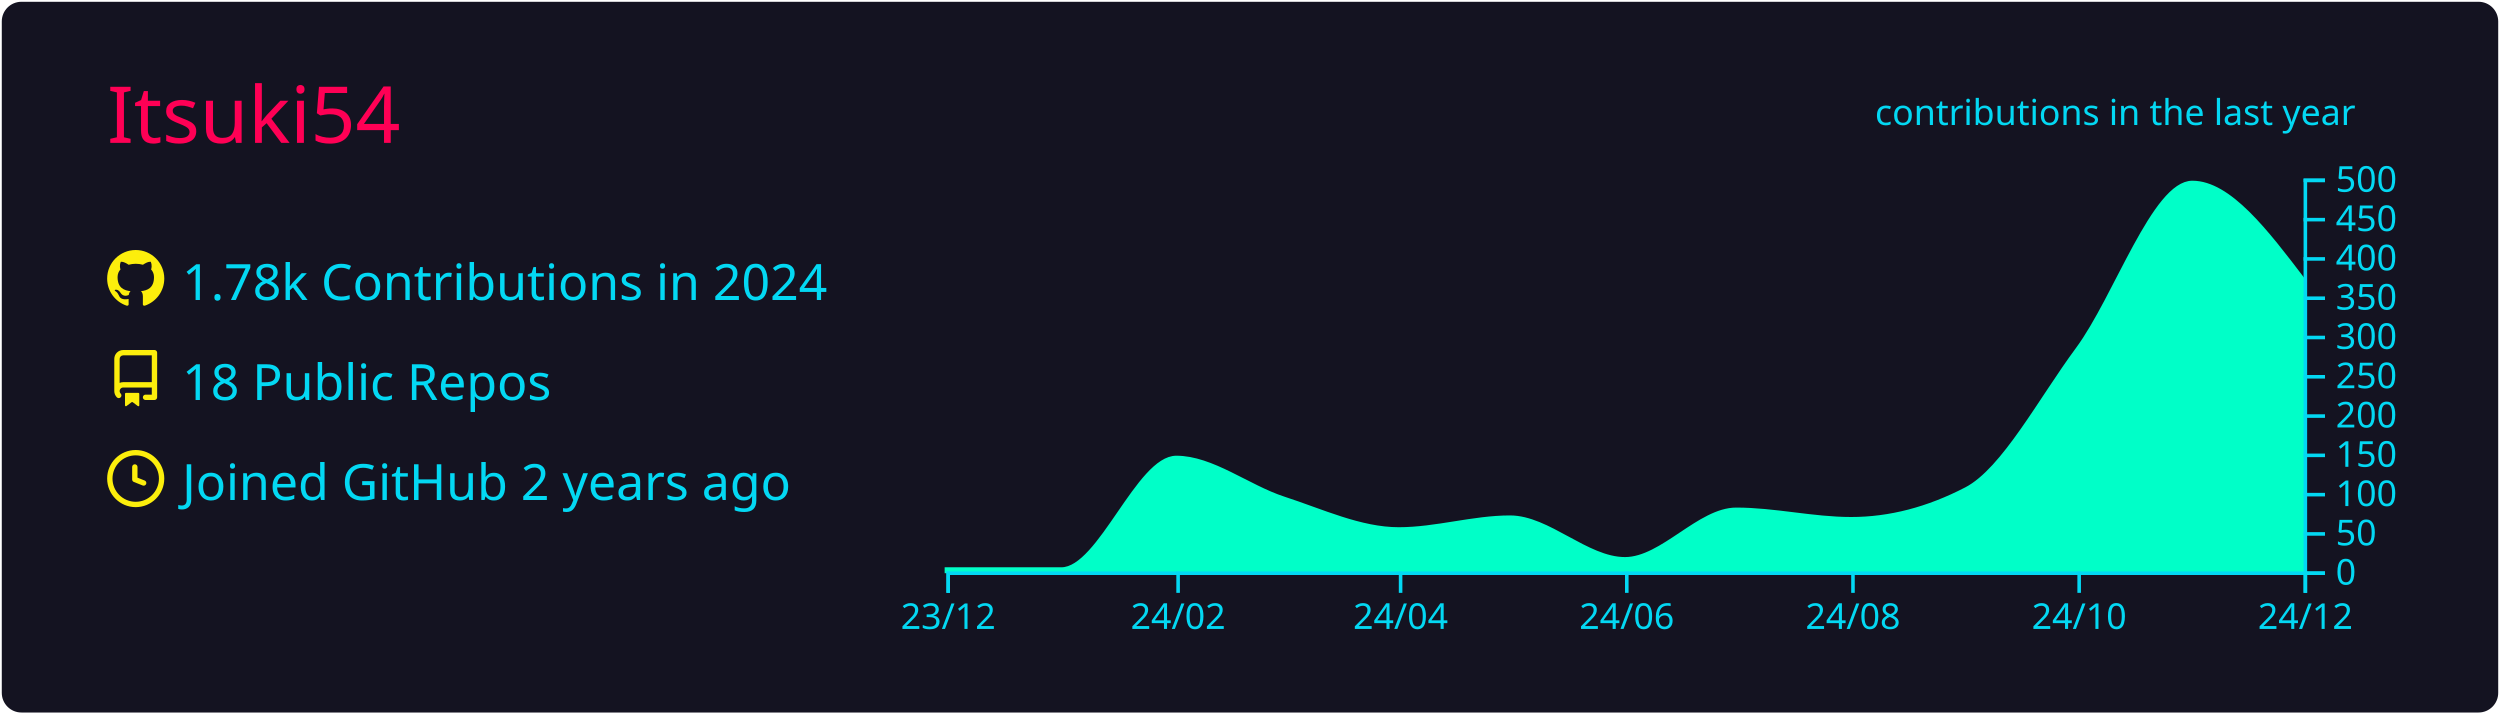
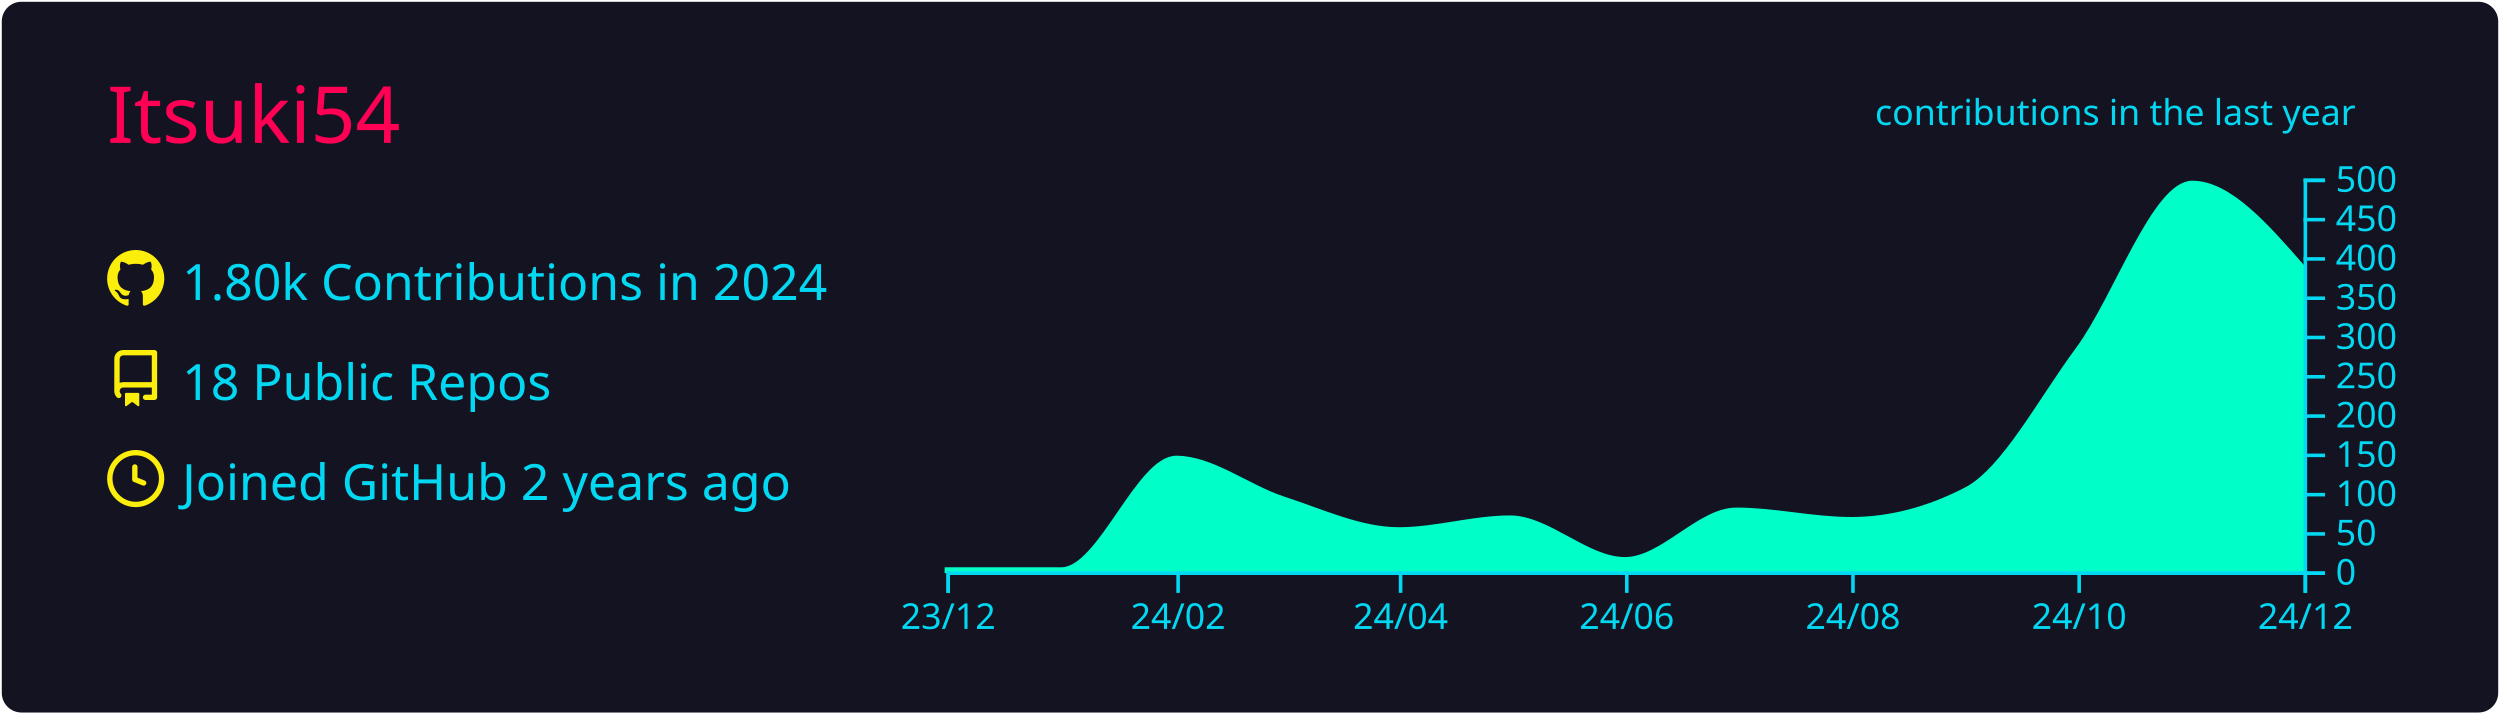
<svg xmlns="http://www.w3.org/2000/svg" width="700" height="200" viewBox="0 0 700 200">
  <style>* {
          font-family: 'Segoe UI', Ubuntu, "Helvetica Neue", Sans-Serif
        }</style>
  <rect x="1" y="1" rx="5" ry="5" height="99%" width="99.714%" stroke="#141321" stroke-width="1" fill="#141321" stroke-opacity="1" />
  <text x="30" y="40" style="font-size: 22px; fill: #ff0055;">Itsuki54</text>
  <g transform="translate(0,40)">
    <g transform="translate(30,30)">
      <g transform="translate(0,0)" width="14" height="14" fill="#fcee0c">
        <path fill-rule="evenodd" d="M8 0C3.58 0 0 3.58 0 8c0 3.54 2.29 6.53 5.47 7.59.4.07.55-.17.55-.38 0-.19-.01-.82-.01-1.49-2.01.37-2.53-.49-2.69-.94-.09-.23-.48-.94-.82-1.13-.28-.15-.68-.52-.01-.53.63-.01 1.08.58 1.23.82.72 1.21 1.87.87 2.33.66.07-.52.28-.87.51-1.07-1.78-.2-3.64-.89-3.64-3.95 0-.87.31-1.59.82-2.15-.08-.2-.36-1.02.08-2.12 0 0 .67-.21 2.2.82.64-.18 1.32-.27 2-.27.68 0 1.36.09 2 .27 1.53-1.04 2.2-.82 2.2-.82.44 1.1.16 1.92.08 2.12.51.56.82 1.27.82 2.15 0 3.07-1.87 3.75-3.65 3.95.29.25.54.73.54 1.48 0 1.07-.01 1.93-.01 2.2 0 .21.15.46.55.38A8.013 8.013 0 0016 8c0-4.42-3.58-8-8-8z" />
      </g>
      <g transform="translate(0,28)" width="14" height="14" fill="#fcee0c">
        <path fill-rule="evenodd" d="M2 2.5A2.5 2.5 0 014.5 0h8.75a.75.75 0 01.75.75v12.5a.75.75 0 01-.75.75h-2.5a.75.75 0 110-1.5h1.75v-2h-8a1 1 0 00-.714 1.7.75.75 0 01-1.072 1.05A2.495 2.495 0 012 11.5v-9zm10.5-1V9h-8c-.356 0-.694.074-1 .208V2.5a1 1 0 011-1h8zM5 12.25v3.25a.25.25 0 00.4.2l1.45-1.087a.25.25 0 01.3 0L8.6 15.7a.25.25 0 00.4-.2v-3.25a.25.25 0 00-.25-.25h-3.5a.25.25 0 00-.25.25z" />
      </g>
      <g transform="translate(0,56)" width="14" height="14" fill="#fcee0c">
        <path fill-rule="evenodd" d="M1.5 8a6.5 6.5 0 1113 0 6.5 6.5 0 01-13 0zM8 0a8 8 0 100 16A8 8 0 008 0zm.5 4.75a.75.75 0 00-1.5 0v3.5a.75.75 0 00.471.696l2.5 1a.75.75 0 00.557-1.392L8.5 7.742V4.75z" />
      </g>
-       <text x="21" y="14" style="fill: #03d8f3; font-size: 14px;">1.78k Contributions in 2024</text>
+       <text x="21" y="14" style="fill: #03d8f3; font-size: 14px;">1.80k Contributions in 2024</text>
      <text x="21" y="42" style="fill: #03d8f3; font-size: 14px;">18 Public Repos</text>
      <text x="21" y="70" style="fill: #03d8f3; font-size: 14px;">Joined GitHub 2 years ago</text>
    </g>
    <g color="#00ffc8" transform="translate(295,10)">
-       <path transform="translate(-30,0)" stroke="#00ffc8" fill="#00ffc8" opacity="1" d="M0,109.34C10.729,109.34,21.457,109.34,32.186,109.34C42.914,109.34,53.643,78.1,64.372,78.1C74.408,78.1,84.444,86.277,94.481,89.54C105.209,93.028,115.938,98.12,126.667,98.12C137.049,98.12,147.432,94.82,157.814,94.82C168.543,94.82,179.271,106.48,190,106.48C200.383,106.48,210.765,92.62,221.148,92.62C231.876,92.62,242.605,95.26,253.333,95.26C264.062,95.26,274.791,92.473,285.519,86.9C295.902,81.506,306.284,61.773,316.667,47.74C327.395,33.239,338.124,1.1,348.852,1.1C359.235,1.1,369.617,14.74,380,28.38L380,110C369.617,110,359.235,110,348.852,110C338.124,110,327.395,110,316.667,110C306.284,110,295.902,110,285.519,110C274.791,110,264.062,110,253.333,110C242.605,110,231.876,110,221.148,110C210.765,110,200.383,110,190,110C179.271,110,168.543,110,157.814,110C147.432,110,137.049,110,126.667,110C115.938,110,105.209,110,94.481,110C84.444,110,74.408,110,64.372,110C53.643,110,42.914,110,32.186,110C21.457,110,10.729,110,0,110Z" />
+       <path transform="translate(-30,0)" stroke="#00ffc8" fill="#00ffc8" opacity="1" d="M0,109.34C10.729,109.34,21.457,109.34,32.186,109.34C42.914,109.34,53.643,78.1,64.372,78.1C74.408,78.1,84.444,86.277,94.481,89.54C105.209,93.028,115.938,98.12,126.667,98.12C137.049,98.12,147.432,94.82,157.814,94.82C168.543,94.82,179.271,106.48,190,106.48C200.383,106.48,210.765,92.62,221.148,92.62C231.876,92.62,242.605,95.26,253.333,95.26C264.062,95.26,274.791,92.473,285.519,86.9C295.902,81.506,306.284,61.773,316.667,47.74C327.395,33.239,338.124,1.1,348.852,1.1C359.235,1.1,369.617,12.98,380,24.86L380,110C369.617,110,359.235,110,348.852,110C338.124,110,327.395,110,316.667,110C306.284,110,295.902,110,285.519,110C274.791,110,264.062,110,253.333,110C242.605,110,231.876,110,221.148,110C210.765,110,200.383,110,190,110C179.271,110,168.543,110,157.814,110C147.432,110,137.049,110,126.667,110C115.938,110,105.209,110,94.481,110C84.444,110,74.408,110,64.372,110C53.643,110,42.914,110,32.186,110C21.457,110,10.729,110,0,110Z" />
      <g color="#03d8f3" transform="translate(-30,110)" fill="none" font-size="10" font-family="sans-serif" text-anchor="middle">
        <path class="domain" stroke="currentColor" d="M0.5,6V0.5H380.5V6" />
        <g class="tick" opacity="1" transform="translate(0.5,0)">
          <line stroke="currentColor" y2="6" />
          <text fill="currentColor" y="9" dy="0.71em">23/12</text>
        </g>
        <g class="tick" opacity="1" transform="translate(64.87158,0)">
          <line stroke="currentColor" y2="6" />
          <text fill="currentColor" y="9" dy="0.71em">24/02</text>
        </g>
        <g class="tick" opacity="1" transform="translate(127.1667,0)">
          <line stroke="currentColor" y2="6" />
          <text fill="currentColor" y="9" dy="0.71em">24/04</text>
        </g>
        <g class="tick" opacity="1" transform="translate(190.5,0)">
          <line stroke="currentColor" y2="6" />
          <text fill="currentColor" y="9" dy="0.71em">24/06</text>
        </g>
        <g class="tick" opacity="1" transform="translate(253.8333,0)">
          <line stroke="currentColor" y2="6" />
          <text fill="currentColor" y="9" dy="0.71em">24/08</text>
        </g>
        <g class="tick" opacity="1" transform="translate(317.1667,0)">
          <line stroke="currentColor" y2="6" />
          <text fill="currentColor" y="9" dy="0.71em">24/10</text>
        </g>
        <g class="tick" opacity="1" transform="translate(380.5,0)">
          <line stroke="currentColor" y2="6" />
          <text fill="currentColor" y="9" dy="0.71em">24/12</text>
        </g>
      </g>
      <g color="#03d8f3" transform="translate(350,0)" fill="none" font-size="10" font-family="sans-serif" text-anchor="start">
        <path class="domain" stroke="currentColor" d="M6,110.5H0.5V0.5H6" />
        <g class="tick" opacity="1" transform="translate(0,110.5)">
          <line stroke="currentColor" x2="6" />
          <text fill="currentColor" x="9" dy="0.32em">0</text>
        </g>
        <g class="tick" opacity="1" transform="translate(0,99.5)">
          <line stroke="currentColor" x2="6" />
          <text fill="currentColor" x="9" dy="0.32em">50</text>
        </g>
        <g class="tick" opacity="1" transform="translate(0,88.5)">
          <line stroke="currentColor" x2="6" />
          <text fill="currentColor" x="9" dy="0.32em">100</text>
        </g>
        <g class="tick" opacity="1" transform="translate(0,77.5)">
          <line stroke="currentColor" x2="6" />
          <text fill="currentColor" x="9" dy="0.32em">150</text>
        </g>
        <g class="tick" opacity="1" transform="translate(0,66.5)">
          <line stroke="currentColor" x2="6" />
          <text fill="currentColor" x="9" dy="0.32em">200</text>
        </g>
        <g class="tick" opacity="1" transform="translate(0,55.5)">
          <line stroke="currentColor" x2="6" />
          <text fill="currentColor" x="9" dy="0.32em">250</text>
        </g>
        <g class="tick" opacity="1" transform="translate(0,44.5)">
          <line stroke="currentColor" x2="6" />
          <text fill="currentColor" x="9" dy="0.32em">300</text>
        </g>
        <g class="tick" opacity="1" transform="translate(0,33.5)">
          <line stroke="currentColor" x2="6" />
          <text fill="currentColor" x="9" dy="0.32em">350</text>
        </g>
        <g class="tick" opacity="1" transform="translate(0,22.5)">
          <line stroke="currentColor" x2="6" />
          <text fill="currentColor" x="9" dy="0.32em">400</text>
        </g>
        <g class="tick" opacity="1" transform="translate(0,11.5)">
          <line stroke="currentColor" x2="6" />
          <text fill="currentColor" x="9" dy="0.32em">450</text>
        </g>
        <g class="tick" opacity="1" transform="translate(0,0.5)">
          <line stroke="currentColor" x2="6" />
          <text fill="currentColor" x="9" dy="0.32em">500</text>
        </g>
      </g>
      <g>
        <text y="-15" x="230" style="fill: #03d8f3; font-size: 10px;">contributions in the last year</text>
      </g>
    </g>
  </g>
</svg>
